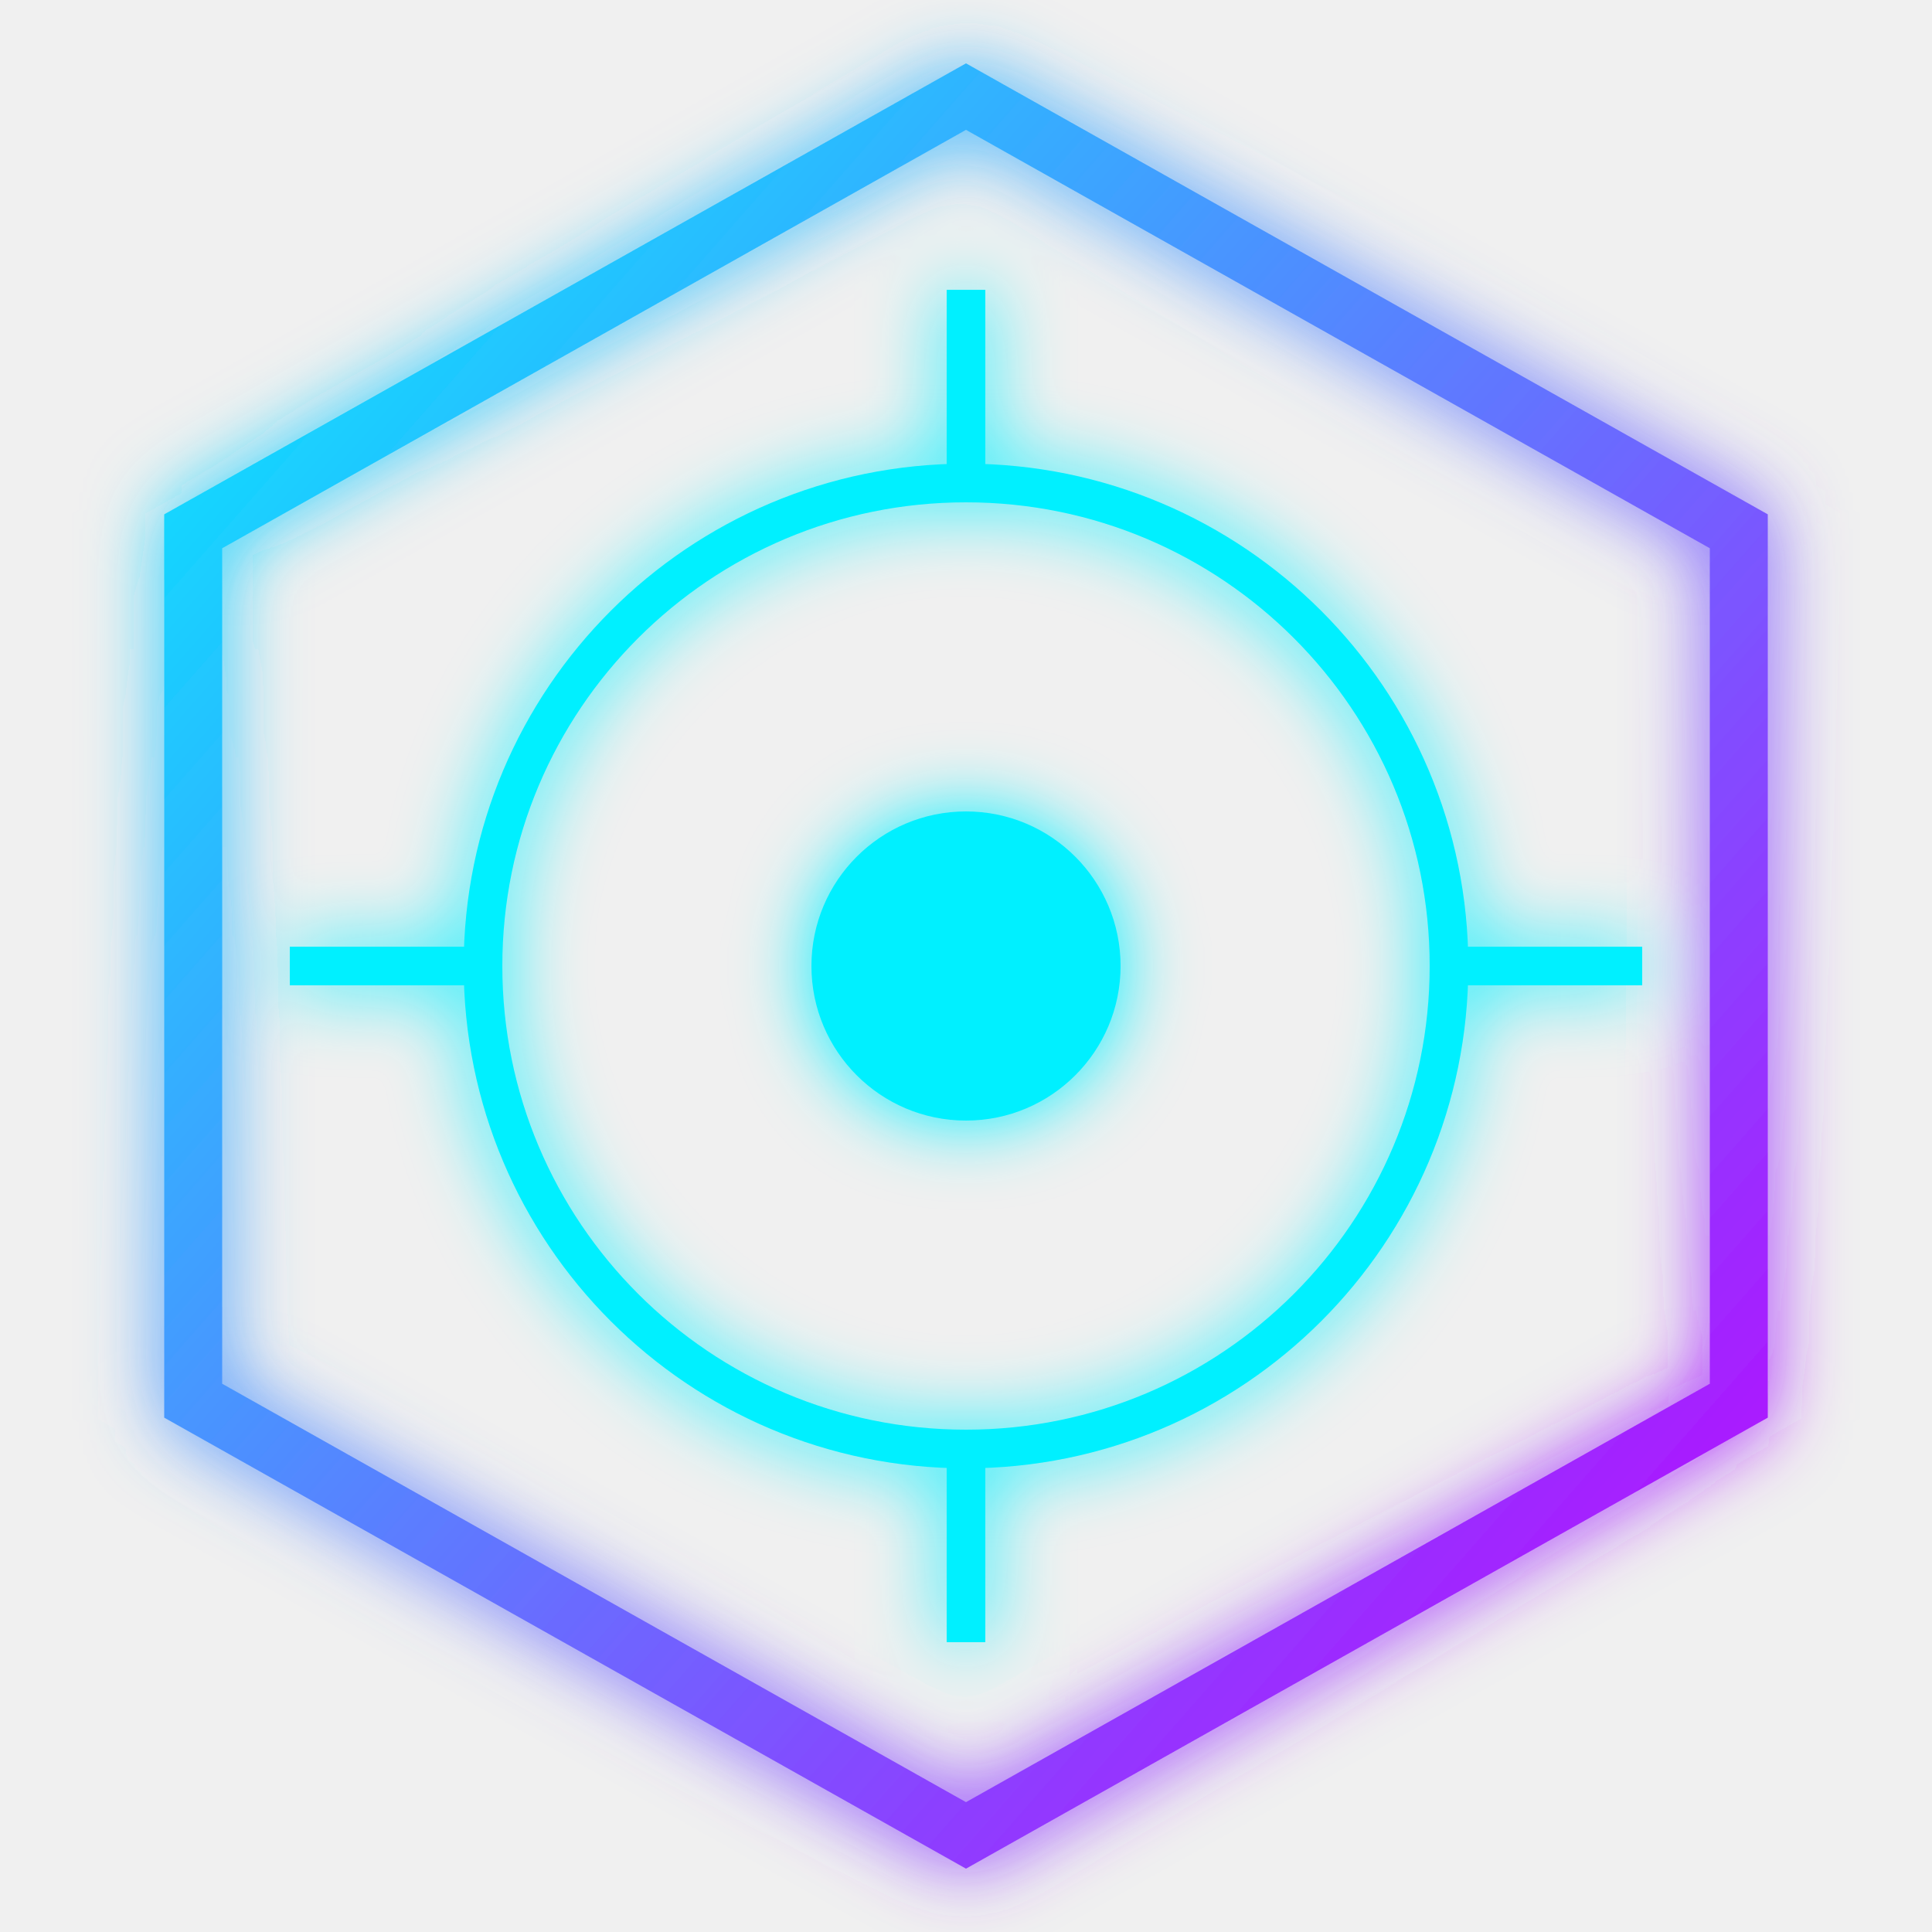
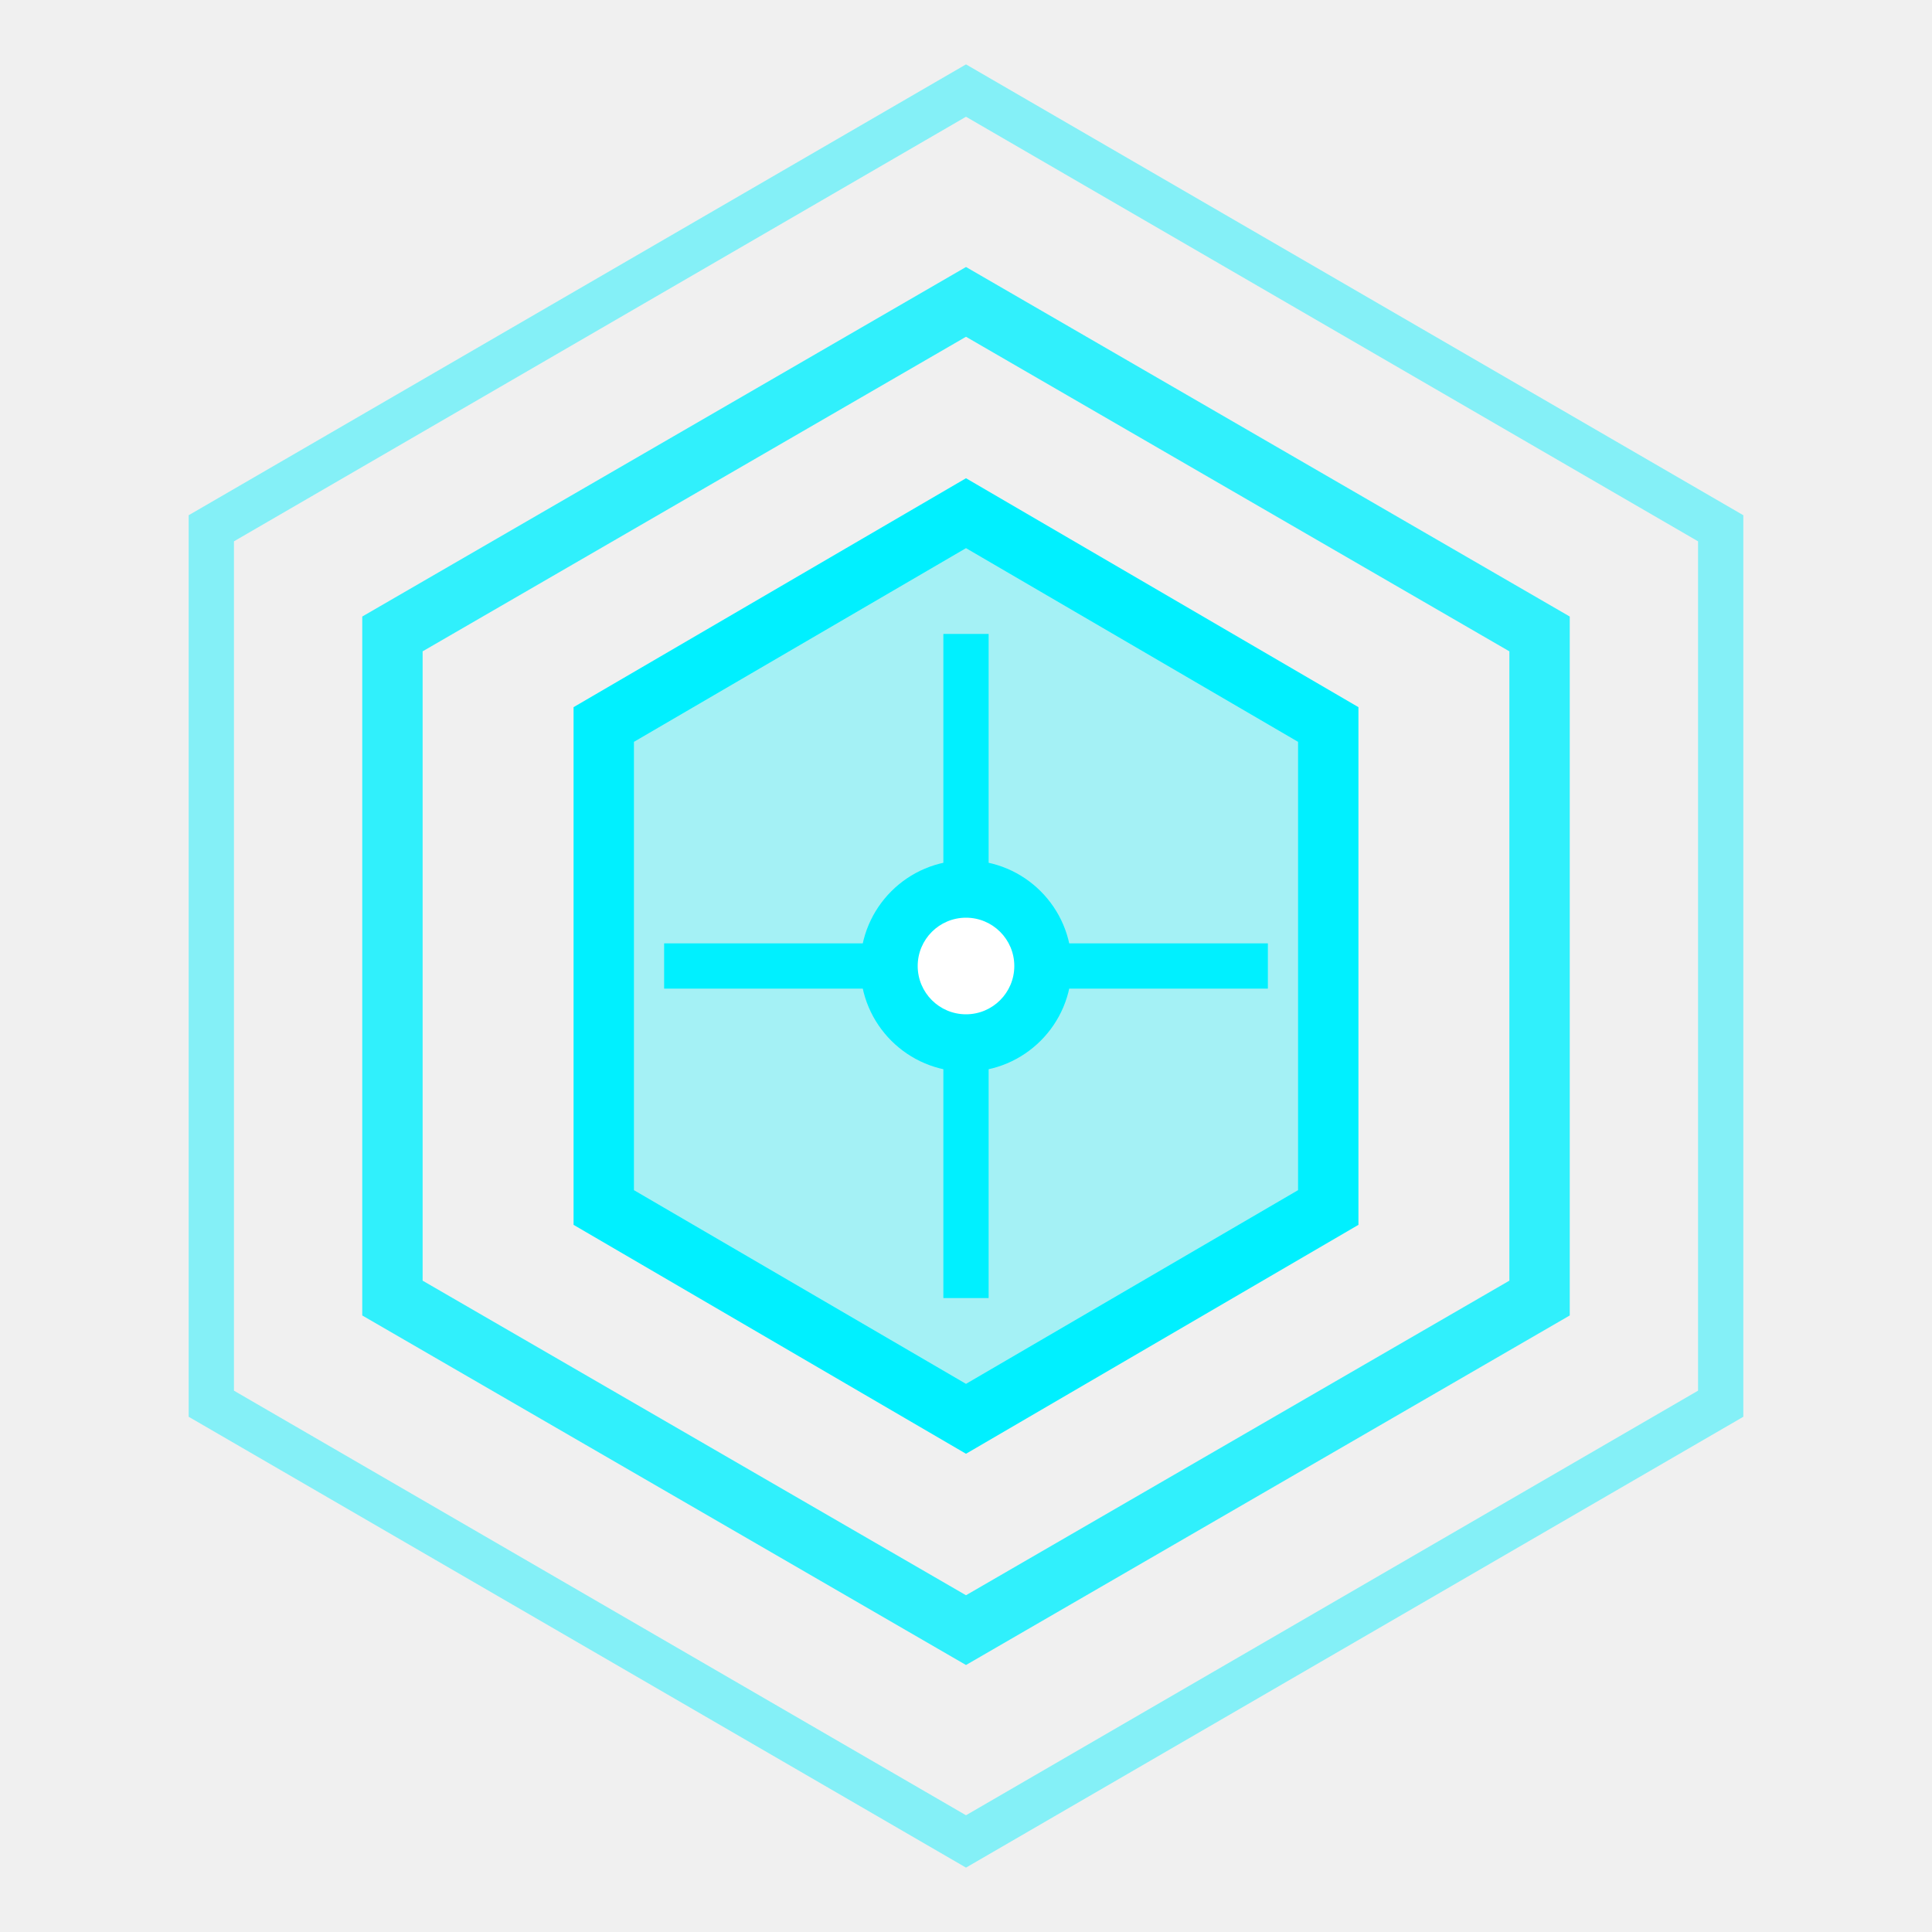
- <svg xmlns="http://www.w3.org/2000/svg" viewBox="0 0 100 100">
-   <defs>
-     <linearGradient id="cyber" x1="0%" y1="0%" x2="100%" y2="100%">
-       <stop offset="0%" style="stop-color:#00f0ff" />
-       <stop offset="100%" style="stop-color:#bf00ff" />
-     </linearGradient>
-     <filter id="glow">
-       <feGaussianBlur stdDeviation="2" result="coloredBlur" />
-       <feMerge>
-         <feMergeNode in="coloredBlur" />
-         <feMergeNode in="SourceGraphic" />
-       </feMerge>
-     </filter>
-   </defs>
-   <g filter="url(#glow)">
-     <polygon points="50,5 90,27.5 90,72.5 50,95 10,72.5 10,27.5" fill="none" stroke="url(#cyber)" stroke-width="3" />
-     <circle cx="50" cy="50" r="25" fill="none" stroke="#00f0ff" stroke-width="2" />
-     <circle cx="50" cy="50" r="8" fill="#00f0ff" />
-     <line x1="50" y1="25" x2="50" y2="15" stroke="#00f0ff" stroke-width="2" />
-     <line x1="50" y1="75" x2="50" y2="85" stroke="#00f0ff" stroke-width="2" />
-     <line x1="25" y1="50" x2="15" y2="50" stroke="#00f0ff" stroke-width="2" />
-     <line x1="75" y1="50" x2="85" y2="50" stroke="#00f0ff" stroke-width="2" />
-   </g>
+ <svg xmlns="http://www.w3.org/2000/svg" viewBox="0 0 64 64" fill="none">
+   <polygon points="32,3 57,17.5 57,46.5 32,61 7,46.5 7,17.5" stroke="#00f0ff" stroke-width="1.5" opacity="0.45" />
+   <polygon points="32,10 51,21 51,43 32,54 13,43 13,21" stroke="#00f0ff" stroke-width="2" opacity="0.8" />
+   <polygon points="32,17 44,24 44,40 32,47 20,40 20,24" fill="rgba(0,240,255,0.32)" stroke="#00f0ff" stroke-width="2" />
+   <line x1="32" y1="21" x2="32" y2="43" stroke="#00f0ff" stroke-width="1.5" />
+   <line x1="22" y1="32" x2="42" y2="32" stroke="#00f0ff" stroke-width="1.5" />
+   <circle cx="32" cy="32" r="3.5" fill="#00f0ff" />
+   <circle cx="32" cy="32" r="1.6" fill="#fff" />
</svg>
